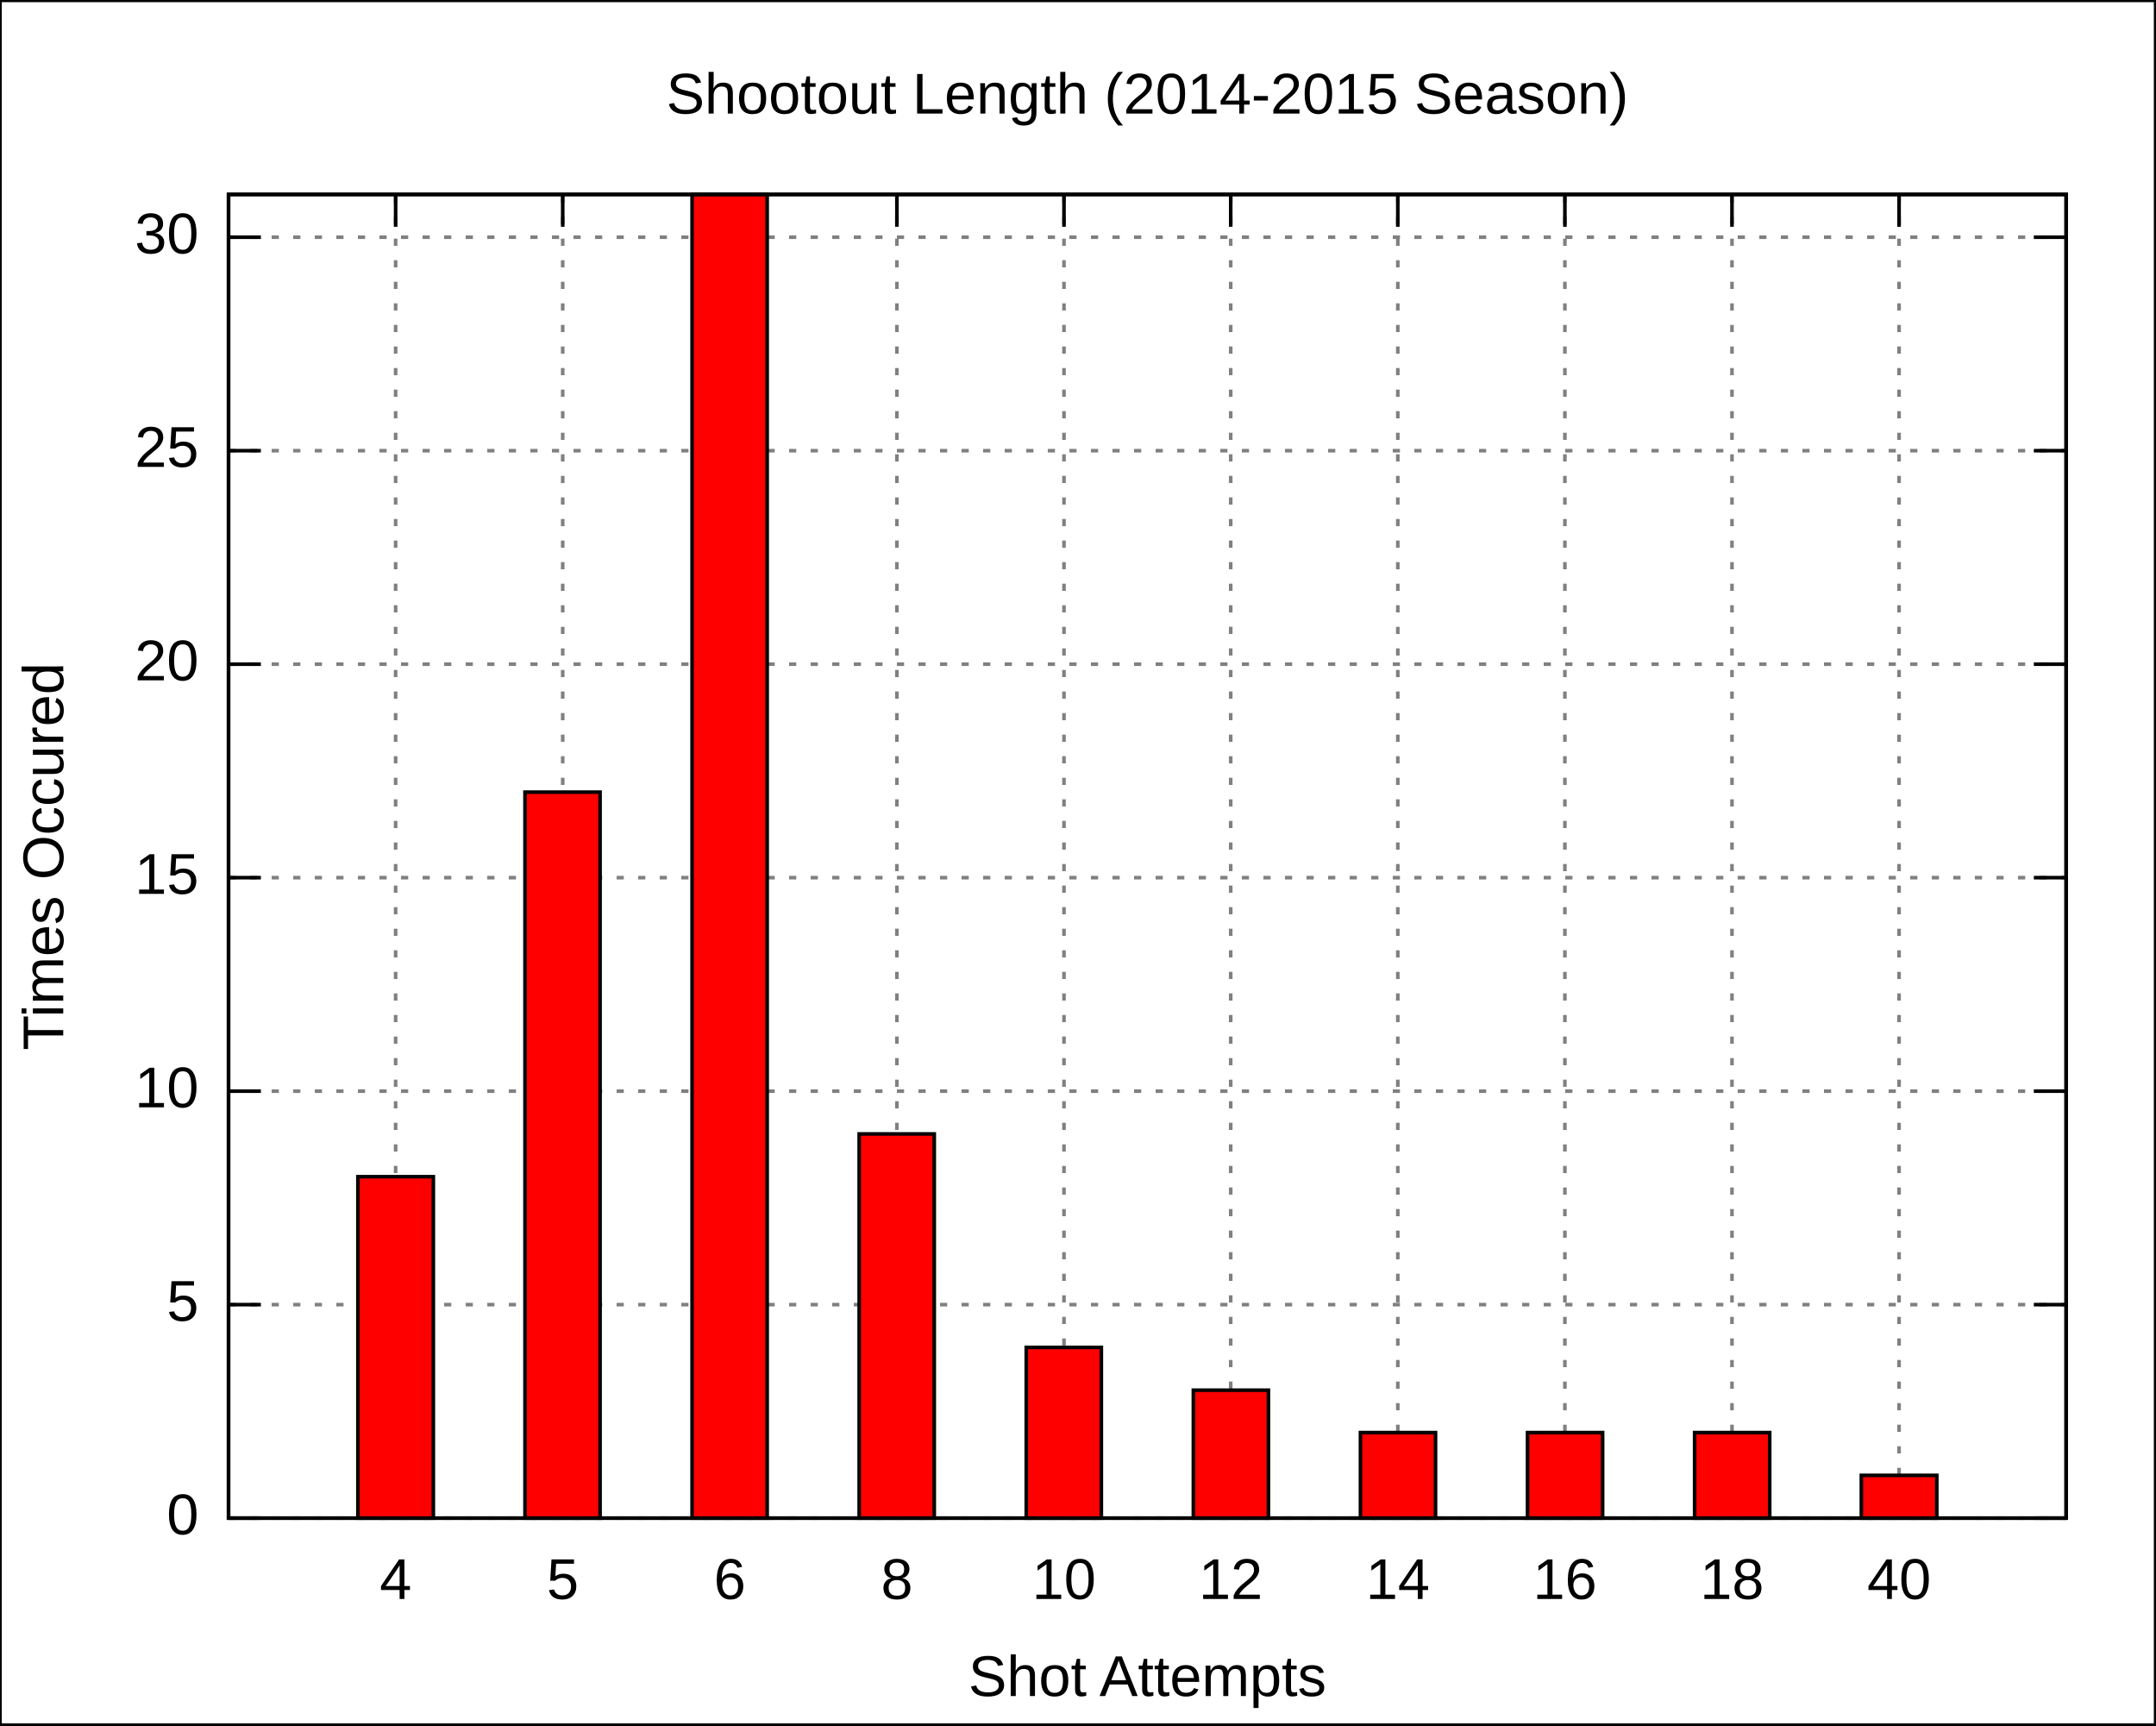
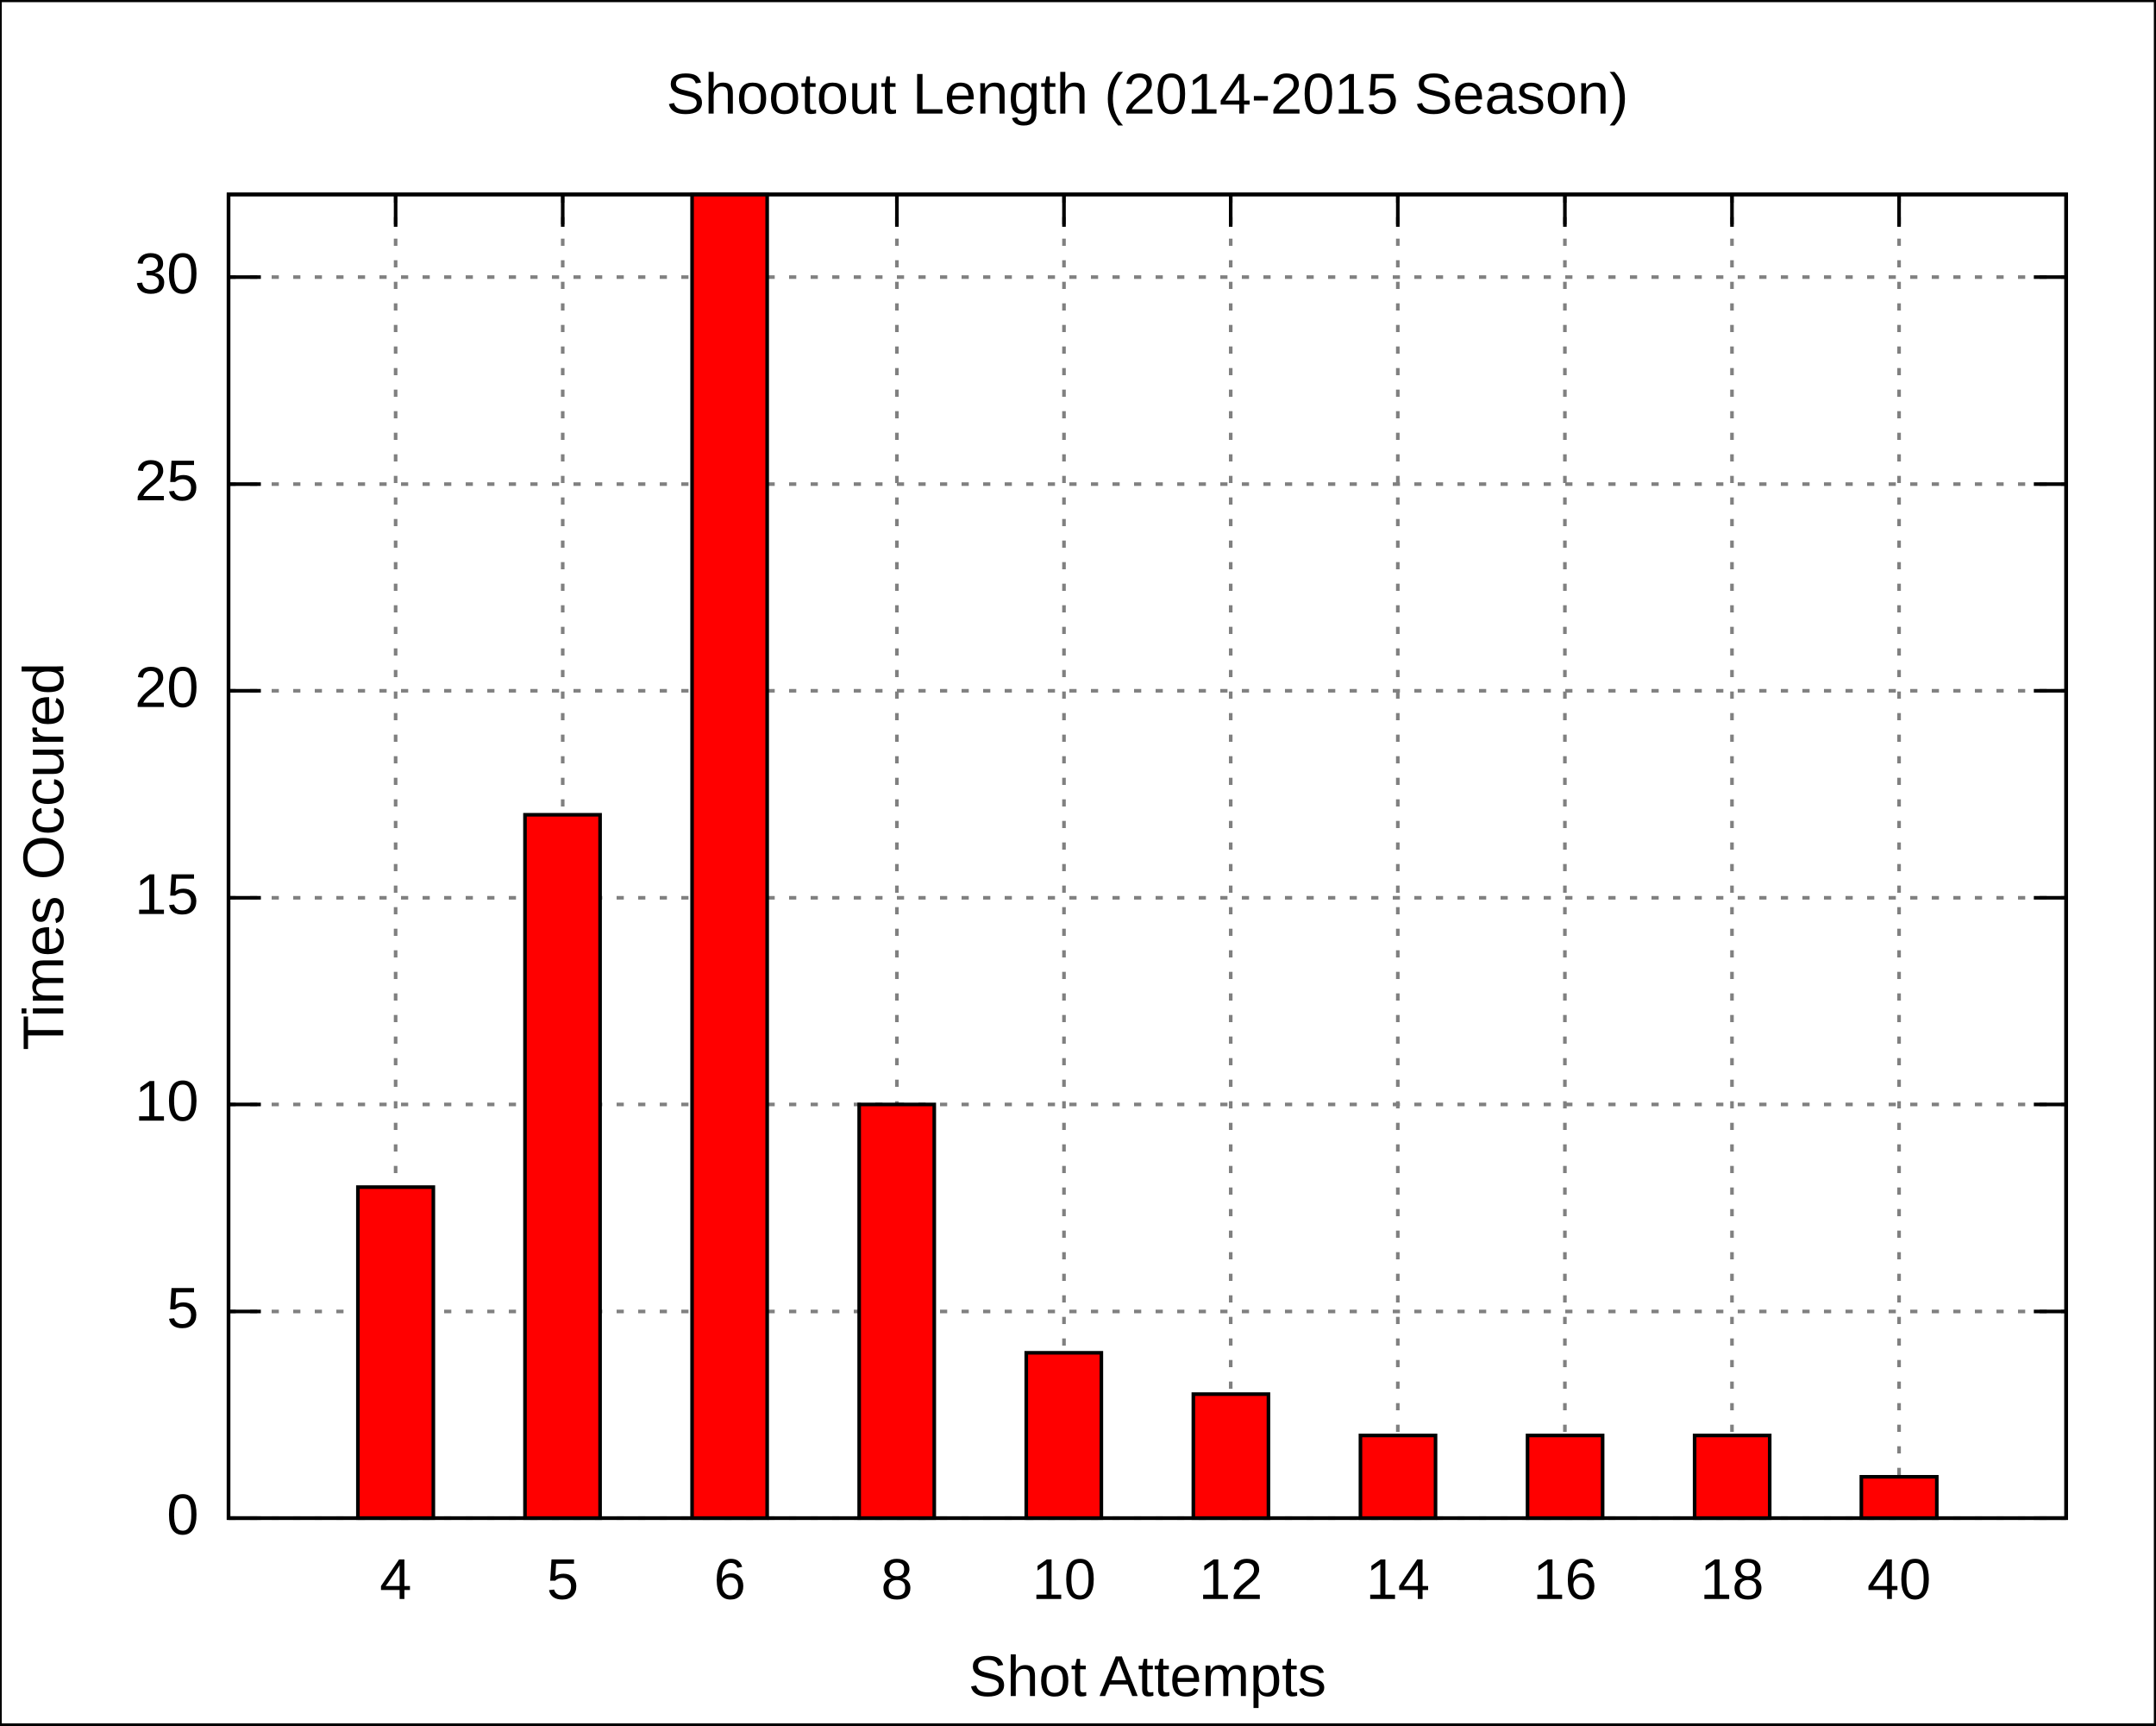
<svg xmlns="http://www.w3.org/2000/svg" xmlns:xlink="http://www.w3.org/1999/xlink" width="600" height="480" viewBox="0 0 600 480">
  <g id="gnuplot_canvas">
    <rect x="0" y="0" width="600" height="480" fill="none" />
    <defs>
      <circle id="gpDot" r="0.5" stroke-width="0.5" />
      <path id="gpPt0" stroke-width="0.222" stroke="currentColor" d="M-1,0 h2 M0,-1 v2" />
      <path id="gpPt1" stroke-width="0.222" stroke="currentColor" d="M-1,-1 L1,1 M1,-1 L-1,1" />
      <path id="gpPt2" stroke-width="0.222" stroke="currentColor" d="M-1,0 L1,0 M0,-1 L0,1 M-1,-1 L1,1 M-1,1 L1,-1" />
      <rect id="gpPt3" stroke-width="0.222" stroke="currentColor" x="-1" y="-1" width="2" height="2" />
      <rect id="gpPt4" stroke-width="0.222" stroke="currentColor" fill="currentColor" x="-1" y="-1" width="2" height="2" />
      <circle id="gpPt5" stroke-width="0.222" stroke="currentColor" cx="0" cy="0" r="1" />
      <use xlink:href="#gpPt5" id="gpPt6" fill="currentColor" stroke="none" />
      <path id="gpPt7" stroke-width="0.222" stroke="currentColor" d="M0,-1.33 L-1.33,0.67 L1.33,0.67 z" />
      <use xlink:href="#gpPt7" id="gpPt8" fill="currentColor" stroke="none" />
      <use xlink:href="#gpPt7" id="gpPt9" stroke="currentColor" transform="rotate(180)" />
      <use xlink:href="#gpPt9" id="gpPt10" fill="currentColor" stroke="none" />
      <use xlink:href="#gpPt3" id="gpPt11" stroke="currentColor" transform="rotate(45)" />
      <use xlink:href="#gpPt11" id="gpPt12" fill="currentColor" stroke="none" />
    </defs>
    <g style="fill:none; color:white; stroke:currentColor; stroke-width:1.00; stroke-linecap:butt; stroke-linejoin:miter">
</g>
    <g style="fill:none; color:black; stroke:currentColor; stroke-width:1.00; stroke-linecap:butt; stroke-linejoin:miter">
      <g style="stroke:none; shape-rendering:crispEdges">
        <polygon fill="rgb(255, 255, 255)" points="0.0,480.0 599.9,480.0 599.9,0.1 0.0,0.1 " />
      </g>
      <path stroke="black" d="M0.0,480.0 L0.0,0.1 L599.9,0.1 L599.9,480.0 L0.0,480.0  " />
    </g>
    <g style="fill:none; color:gray; stroke:currentColor; stroke-width:1.00; stroke-linecap:butt; stroke-linejoin:miter">
      <path stroke="gray" stroke-dasharray=" 2,4" class="gridline" d="M63.6,422.4 L575.0,422.4  " />
    </g>
    <g style="fill:none; color:black; stroke:currentColor; stroke-width:1.00; stroke-linecap:butt; stroke-linejoin:miter">
      <path stroke="black" d="M63.6,422.4 L72.6,422.4 M575.0,422.4 L566.0,422.4  " />
      <g transform="translate(55.3,426.9)" style="stroke:none; fill:black; font-family:Arial; font-size:12.00pt; text-anchor:end">
        <text> 0</text>
      </g>
    </g>
    <g style="fill:none; color:gray; stroke:currentColor; stroke-width:1.00; stroke-linecap:butt; stroke-linejoin:miter">
-       <path stroke="gray" stroke-dasharray=" 2,4" class="gridline" d="M63.6,363.0 L575.0,363.0  " />
-     </g>
-     <g style="fill:none; color:black; stroke:currentColor; stroke-width:1.00; stroke-linecap:butt; stroke-linejoin:miter">
-       <path stroke="black" d="M63.6,363.0 L72.6,363.0 M575.0,363.0 L566.0,363.0  " />
-       <g transform="translate(55.3,367.5)" style="stroke:none; fill:black; font-family:Arial; font-size:12.00pt; text-anchor:end">
+       <path stroke="gray" stroke-dasharray=" 2,4" class="gridline" d="M63.6,364.9 L575.0,364.9  " />
+     </g>
+     <g style="fill:none; color:black; stroke:currentColor; stroke-width:1.00; stroke-linecap:butt; stroke-linejoin:miter">
+       <path stroke="black" d="M63.6,364.9 L72.6,364.9 M575.0,364.9 L566.0,364.9  " />
+       <g transform="translate(55.3,369.4)" style="stroke:none; fill:black; font-family:Arial; font-size:12.00pt; text-anchor:end">
        <text> 5</text>
      </g>
    </g>
    <g style="fill:none; color:gray; stroke:currentColor; stroke-width:1.00; stroke-linecap:butt; stroke-linejoin:miter">
-       <path stroke="gray" stroke-dasharray=" 2,4" class="gridline" d="M63.6,303.6 L575.0,303.6  " />
-     </g>
-     <g style="fill:none; color:black; stroke:currentColor; stroke-width:1.00; stroke-linecap:butt; stroke-linejoin:miter">
-       <path stroke="black" d="M63.6,303.6 L72.6,303.6 M575.0,303.6 L566.0,303.6  " />
-       <g transform="translate(55.3,308.1)" style="stroke:none; fill:black; font-family:Arial; font-size:12.00pt; text-anchor:end">
+       <path stroke="gray" stroke-dasharray=" 2,4" class="gridline" d="M63.6,307.3 L575.0,307.3  " />
+     </g>
+     <g style="fill:none; color:black; stroke:currentColor; stroke-width:1.00; stroke-linecap:butt; stroke-linejoin:miter">
+       <path stroke="black" d="M63.6,307.3 L72.6,307.3 M575.0,307.3 L566.0,307.3  " />
+       <g transform="translate(55.3,311.8)" style="stroke:none; fill:black; font-family:Arial; font-size:12.00pt; text-anchor:end">
        <text> 10</text>
      </g>
    </g>
    <g style="fill:none; color:gray; stroke:currentColor; stroke-width:1.00; stroke-linecap:butt; stroke-linejoin:miter">
-       <path stroke="gray" stroke-dasharray=" 2,4" class="gridline" d="M63.6,244.2 L575.0,244.2  " />
-     </g>
-     <g style="fill:none; color:black; stroke:currentColor; stroke-width:1.00; stroke-linecap:butt; stroke-linejoin:miter">
-       <path stroke="black" d="M63.6,244.2 L72.6,244.2 M575.0,244.2 L566.0,244.2  " />
-       <g transform="translate(55.3,248.7)" style="stroke:none; fill:black; font-family:Arial; font-size:12.00pt; text-anchor:end">
+       <path stroke="gray" stroke-dasharray=" 2,4" class="gridline" d="M63.6,249.8 L575.0,249.8  " />
+     </g>
+     <g style="fill:none; color:black; stroke:currentColor; stroke-width:1.00; stroke-linecap:butt; stroke-linejoin:miter">
+       <path stroke="black" d="M63.6,249.8 L72.6,249.8 M575.0,249.8 L566.0,249.8  " />
+       <g transform="translate(55.3,254.3)" style="stroke:none; fill:black; font-family:Arial; font-size:12.00pt; text-anchor:end">
        <text> 15</text>
      </g>
    </g>
    <g style="fill:none; color:gray; stroke:currentColor; stroke-width:1.00; stroke-linecap:butt; stroke-linejoin:miter">
-       <path stroke="gray" stroke-dasharray=" 2,4" class="gridline" d="M63.6,184.8 L575.0,184.8  " />
-     </g>
-     <g style="fill:none; color:black; stroke:currentColor; stroke-width:1.00; stroke-linecap:butt; stroke-linejoin:miter">
-       <path stroke="black" d="M63.6,184.8 L72.6,184.8 M575.0,184.8 L566.0,184.8  " />
-       <g transform="translate(55.3,189.3)" style="stroke:none; fill:black; font-family:Arial; font-size:12.00pt; text-anchor:end">
+       <path stroke="gray" stroke-dasharray=" 2,4" class="gridline" d="M63.6,192.2 L575.0,192.2  " />
+     </g>
+     <g style="fill:none; color:black; stroke:currentColor; stroke-width:1.00; stroke-linecap:butt; stroke-linejoin:miter">
+       <path stroke="black" d="M63.6,192.2 L72.6,192.2 M575.0,192.2 L566.0,192.2  " />
+       <g transform="translate(55.3,196.7)" style="stroke:none; fill:black; font-family:Arial; font-size:12.00pt; text-anchor:end">
        <text> 20</text>
      </g>
    </g>
    <g style="fill:none; color:gray; stroke:currentColor; stroke-width:1.00; stroke-linecap:butt; stroke-linejoin:miter">
-       <path stroke="gray" stroke-dasharray=" 2,4" class="gridline" d="M63.6,125.4 L575.0,125.4  " />
-     </g>
-     <g style="fill:none; color:black; stroke:currentColor; stroke-width:1.00; stroke-linecap:butt; stroke-linejoin:miter">
-       <path stroke="black" d="M63.6,125.4 L72.6,125.4 M575.0,125.4 L566.0,125.4  " />
-       <g transform="translate(55.3,129.9)" style="stroke:none; fill:black; font-family:Arial; font-size:12.00pt; text-anchor:end">
+       <path stroke="gray" stroke-dasharray=" 2,4" class="gridline" d="M63.6,134.7 L575.0,134.7  " />
+     </g>
+     <g style="fill:none; color:black; stroke:currentColor; stroke-width:1.00; stroke-linecap:butt; stroke-linejoin:miter">
+       <path stroke="black" d="M63.6,134.7 L72.6,134.7 M575.0,134.7 L566.0,134.7  " />
+       <g transform="translate(55.3,139.2)" style="stroke:none; fill:black; font-family:Arial; font-size:12.00pt; text-anchor:end">
        <text> 25</text>
      </g>
    </g>
    <g style="fill:none; color:gray; stroke:currentColor; stroke-width:1.00; stroke-linecap:butt; stroke-linejoin:miter">
-       <path stroke="gray" stroke-dasharray=" 2,4" class="gridline" d="M63.6,66.0 L575.0,66.0  " />
-     </g>
-     <g style="fill:none; color:black; stroke:currentColor; stroke-width:1.00; stroke-linecap:butt; stroke-linejoin:miter">
-       <path stroke="black" d="M63.6,66.0 L72.6,66.0 M575.0,66.0 L566.0,66.0  " />
-       <g transform="translate(55.3,70.5)" style="stroke:none; fill:black; font-family:Arial; font-size:12.00pt; text-anchor:end">
+       <path stroke="gray" stroke-dasharray=" 2,4" class="gridline" d="M63.6,77.1 L575.0,77.1  " />
+     </g>
+     <g style="fill:none; color:black; stroke:currentColor; stroke-width:1.00; stroke-linecap:butt; stroke-linejoin:miter">
+       <path stroke="black" d="M63.6,77.1 L72.6,77.1 M575.0,77.1 L566.0,77.1  " />
+       <g transform="translate(55.3,81.6)" style="stroke:none; fill:black; font-family:Arial; font-size:12.00pt; text-anchor:end">
        <text> 30</text>
      </g>
    </g>
    <g style="fill:none; color:gray; stroke:currentColor; stroke-width:1.00; stroke-linecap:butt; stroke-linejoin:miter">
      <path stroke="gray" stroke-dasharray=" 2,4" class="gridline" d="M110.1,422.4 L110.1,54.1  " />
    </g>
    <g style="fill:none; color:black; stroke:currentColor; stroke-width:1.00; stroke-linecap:butt; stroke-linejoin:miter">
      <path stroke="black" d="M110.1,422.4 L110.1,413.4 M110.1,54.1 L110.1,63.1  " />
      <g transform="translate(110.1,444.9)" style="stroke:none; fill:black; font-family:Arial; font-size:12.00pt; text-anchor:middle">
        <text>4</text>
      </g>
    </g>
    <g style="fill:none; color:gray; stroke:currentColor; stroke-width:1.00; stroke-linecap:butt; stroke-linejoin:miter">
      <path stroke="gray" stroke-dasharray=" 2,4" class="gridline" d="M156.6,422.4 L156.6,54.1  " />
    </g>
    <g style="fill:none; color:black; stroke:currentColor; stroke-width:1.00; stroke-linecap:butt; stroke-linejoin:miter">
      <path stroke="black" d="M156.6,422.4 L156.6,413.4 M156.6,54.1 L156.6,63.1  " />
      <g transform="translate(156.6,444.9)" style="stroke:none; fill:black; font-family:Arial; font-size:12.00pt; text-anchor:middle">
        <text>5</text>
      </g>
    </g>
    <g style="fill:none; color:gray; stroke:currentColor; stroke-width:1.00; stroke-linecap:butt; stroke-linejoin:miter">
      <path stroke="gray" stroke-dasharray=" 2,4" class="gridline" d="M203.1,422.4 L203.1,54.1  " />
    </g>
    <g style="fill:none; color:black; stroke:currentColor; stroke-width:1.00; stroke-linecap:butt; stroke-linejoin:miter">
      <path stroke="black" d="M203.1,422.4 L203.1,413.4 M203.1,54.1 L203.1,63.1  " />
      <g transform="translate(203.1,444.9)" style="stroke:none; fill:black; font-family:Arial; font-size:12.00pt; text-anchor:middle">
        <text>6</text>
      </g>
    </g>
    <g style="fill:none; color:gray; stroke:currentColor; stroke-width:1.00; stroke-linecap:butt; stroke-linejoin:miter">
      <path stroke="gray" stroke-dasharray=" 2,4" class="gridline" d="M249.6,422.4 L249.6,54.1  " />
    </g>
    <g style="fill:none; color:black; stroke:currentColor; stroke-width:1.00; stroke-linecap:butt; stroke-linejoin:miter">
      <path stroke="black" d="M249.6,422.4 L249.6,413.4 M249.6,54.1 L249.6,63.1  " />
      <g transform="translate(249.6,444.9)" style="stroke:none; fill:black; font-family:Arial; font-size:12.00pt; text-anchor:middle">
        <text>8</text>
      </g>
    </g>
    <g style="fill:none; color:gray; stroke:currentColor; stroke-width:1.00; stroke-linecap:butt; stroke-linejoin:miter">
      <path stroke="gray" stroke-dasharray=" 2,4" class="gridline" d="M296.1,422.4 L296.1,54.1  " />
    </g>
    <g style="fill:none; color:black; stroke:currentColor; stroke-width:1.00; stroke-linecap:butt; stroke-linejoin:miter">
      <path stroke="black" d="M296.1,422.4 L296.1,413.4 M296.1,54.1 L296.1,63.1  " />
      <g transform="translate(296.1,444.9)" style="stroke:none; fill:black; font-family:Arial; font-size:12.00pt; text-anchor:middle">
        <text>10</text>
      </g>
    </g>
    <g style="fill:none; color:gray; stroke:currentColor; stroke-width:1.00; stroke-linecap:butt; stroke-linejoin:miter">
      <path stroke="gray" stroke-dasharray=" 2,4" class="gridline" d="M342.5,422.4 L342.5,54.1  " />
    </g>
    <g style="fill:none; color:black; stroke:currentColor; stroke-width:1.00; stroke-linecap:butt; stroke-linejoin:miter">
      <path stroke="black" d="M342.5,422.4 L342.5,413.4 M342.5,54.1 L342.5,63.1  " />
      <g transform="translate(342.5,444.9)" style="stroke:none; fill:black; font-family:Arial; font-size:12.00pt; text-anchor:middle">
        <text>12</text>
      </g>
    </g>
    <g style="fill:none; color:gray; stroke:currentColor; stroke-width:1.00; stroke-linecap:butt; stroke-linejoin:miter">
      <path stroke="gray" stroke-dasharray=" 2,4" class="gridline" d="M389.0,422.4 L389.0,54.1  " />
    </g>
    <g style="fill:none; color:black; stroke:currentColor; stroke-width:1.00; stroke-linecap:butt; stroke-linejoin:miter">
      <path stroke="black" d="M389.0,422.4 L389.0,413.4 M389.0,54.1 L389.0,63.1  " />
      <g transform="translate(389.0,444.9)" style="stroke:none; fill:black; font-family:Arial; font-size:12.00pt; text-anchor:middle">
        <text>14</text>
      </g>
    </g>
    <g style="fill:none; color:gray; stroke:currentColor; stroke-width:1.00; stroke-linecap:butt; stroke-linejoin:miter">
      <path stroke="gray" stroke-dasharray=" 2,4" class="gridline" d="M435.5,422.4 L435.5,54.1  " />
    </g>
    <g style="fill:none; color:black; stroke:currentColor; stroke-width:1.00; stroke-linecap:butt; stroke-linejoin:miter">
      <path stroke="black" d="M435.5,422.4 L435.5,413.4 M435.5,54.1 L435.5,63.1  " />
      <g transform="translate(435.5,444.9)" style="stroke:none; fill:black; font-family:Arial; font-size:12.00pt; text-anchor:middle">
        <text>16</text>
      </g>
    </g>
    <g style="fill:none; color:gray; stroke:currentColor; stroke-width:1.00; stroke-linecap:butt; stroke-linejoin:miter">
      <path stroke="gray" stroke-dasharray=" 2,4" class="gridline" d="M482.0,422.4 L482.0,54.1  " />
    </g>
    <g style="fill:none; color:black; stroke:currentColor; stroke-width:1.00; stroke-linecap:butt; stroke-linejoin:miter">
      <path stroke="black" d="M482.0,422.4 L482.0,413.4 M482.0,54.1 L482.0,63.1  " />
      <g transform="translate(482.0,444.9)" style="stroke:none; fill:black; font-family:Arial; font-size:12.00pt; text-anchor:middle">
        <text>18</text>
      </g>
    </g>
    <g style="fill:none; color:gray; stroke:currentColor; stroke-width:1.00; stroke-linecap:butt; stroke-linejoin:miter">
      <path stroke="gray" stroke-dasharray=" 2,4" class="gridline" d="M528.5,422.4 L528.5,54.1  " />
    </g>
    <g style="fill:none; color:black; stroke:currentColor; stroke-width:1.00; stroke-linecap:butt; stroke-linejoin:miter">
      <path stroke="black" d="M528.5,422.4 L528.5,413.4 M528.5,54.1 L528.5,63.1  " />
      <g transform="translate(528.5,444.9)" style="stroke:none; fill:black; font-family:Arial; font-size:12.00pt; text-anchor:middle">
        <text>40</text>
      </g>
      <path stroke="black" d="M63.6,54.1 L63.6,422.4 L575.0,422.4 L575.0,54.1 L63.6,54.1 Z  " />
      <g transform="translate(17.6,238.3) rotate(270)" style="stroke:none; fill:black; font-family:Arial; font-size:12.00pt; text-anchor:middle">
        <text>Times Occured</text>
      </g>
      <g transform="translate(319.3,471.9)" style="stroke:none; fill:black; font-family:Arial; font-size:12.00pt; text-anchor:middle">
        <text>Shot Attempts</text>
      </g>
      <g transform="translate(319.3,31.6)" style="stroke:none; fill:black; font-family:Arial; font-size:12.00pt; text-anchor:middle">
        <text>Shootout Length (2014-2015 Season)</text>
      </g>
    </g>
    <g id="gnuplot_plot_1">
      <g style="fill:none; color:red; stroke:currentColor; stroke-width:1.00; stroke-linecap:butt; stroke-linejoin:miter">
        <g style="stroke:none; shape-rendering:crispEdges">
-           <polygon fill="red" points="99.6,422.4 120.7,422.4 120.7,327.3 99.6,327.3 " />
-         </g>
-         <path stroke="black" d="M99.6,422.4 L99.6,327.4 L120.6,327.4 L120.6,422.4 L99.6,422.4 Z  " />
-         <g style="stroke:none; shape-rendering:crispEdges">
-           <polygon fill="currentColor" points="146.1,422.4 167.1,422.4 167.1,220.3 146.1,220.3 " />
-         </g>
-         <path stroke="black" d="M146.1,422.4 L146.1,220.4 L167.0,220.4 L167.0,422.4 L146.1,422.4 Z  " />
+           <polygon fill="red" points="99.6,422.4 120.7,422.4 120.7,330.2 99.6,330.2 " />
+         </g>
+         <path stroke="black" d="M99.6,422.4 L99.6,330.3 L120.6,330.3 L120.6,422.4 L99.6,422.4 Z  " />
+         <g style="stroke:none; shape-rendering:crispEdges">
+           <polygon fill="currentColor" points="146.1,422.4 167.1,422.4 167.1,226.6 146.1,226.6 " />
+         </g>
+         <path stroke="black" d="M146.1,422.4 L146.1,226.7 L167.0,226.7 L167.0,422.4 L146.1,422.4 Z  " />
        <g style="stroke:none; shape-rendering:crispEdges">
          <polygon fill="currentColor" points="192.6,422.4 213.6,422.4 213.6,54.0 192.6,54.0 " />
        </g>
        <path stroke="black" d="M192.6,422.4 L192.6,54.1 L213.5,54.1 L213.5,422.4 L192.6,422.4 Z  " />
        <g style="stroke:none; shape-rendering:crispEdges">
-           <polygon fill="currentColor" points="239.1,422.4 260.1,422.4 260.1,315.4 239.1,315.4 " />
-         </g>
-         <path stroke="black" d="M239.1,422.4 L239.1,315.5 L260.0,315.5 L260.0,422.4 L239.1,422.4 Z  " />
-         <g style="stroke:none; shape-rendering:crispEdges">
-           <polygon fill="currentColor" points="285.6,422.4 306.6,422.4 306.6,374.8 285.6,374.8 " />
-         </g>
-         <path stroke="black" d="M285.6,422.4 L285.6,374.9 L306.5,374.9 L306.5,422.4 L285.6,422.4 Z  " />
-         <g style="stroke:none; shape-rendering:crispEdges">
-           <polygon fill="currentColor" points="332.1,422.4 353.1,422.4 353.1,386.7 332.1,386.7 " />
-         </g>
-         <path stroke="black" d="M332.1,422.4 L332.1,386.8 L353.0,386.8 L353.0,422.4 L332.1,422.4 Z  " />
-         <g style="stroke:none; shape-rendering:crispEdges">
-           <polygon fill="currentColor" points="378.6,422.4 399.6,422.4 399.6,398.5 378.6,398.5 " />
-         </g>
-         <path stroke="black" d="M378.6,422.4 L378.6,398.6 L399.5,398.6 L399.5,422.4 L378.6,422.4 Z  " />
-         <g style="stroke:none; shape-rendering:crispEdges">
-           <polygon fill="currentColor" points="425.1,422.4 446.1,422.4 446.1,398.5 425.1,398.5 " />
-         </g>
-         <path stroke="black" d="M425.1,422.4 L425.1,398.6 L446.0,398.6 L446.0,422.4 L425.1,422.4 Z  " />
-         <g style="stroke:none; shape-rendering:crispEdges">
-           <polygon fill="currentColor" points="471.6,422.4 492.6,422.4 492.6,398.5 471.6,398.5 " />
-         </g>
-         <path stroke="black" d="M471.6,422.4 L471.6,398.6 L492.5,398.6 L492.5,422.4 L471.6,422.4 Z  " />
-         <g style="stroke:none; shape-rendering:crispEdges">
-           <polygon fill="currentColor" points="518.0,422.4 539.1,422.4 539.1,410.4 518.0,410.4 " />
-         </g>
-         <path stroke="black" d="M518.0,422.4 L518.0,410.5 L539.0,410.5 L539.0,422.4 L518.0,422.4 Z  " />
+           <polygon fill="currentColor" points="239.1,422.4 260.1,422.4 260.1,307.2 239.1,307.2 " />
+         </g>
+         <path stroke="black" d="M239.1,422.4 L239.1,307.3 L260.0,307.3 L260.0,422.4 L239.1,422.4 Z  " />
+         <g style="stroke:none; shape-rendering:crispEdges">
+           <polygon fill="currentColor" points="285.6,422.4 306.6,422.4 306.6,376.3 285.6,376.3 " />
+         </g>
+         <path stroke="black" d="M285.6,422.4 L285.6,376.4 L306.5,376.4 L306.5,422.4 L285.6,422.4 Z  " />
+         <g style="stroke:none; shape-rendering:crispEdges">
+           <polygon fill="currentColor" points="332.1,422.4 353.1,422.4 353.1,387.8 332.1,387.8 " />
+         </g>
+         <path stroke="black" d="M332.1,422.4 L332.1,387.9 L353.0,387.9 L353.0,422.4 L332.1,422.4 Z  " />
+         <g style="stroke:none; shape-rendering:crispEdges">
+           <polygon fill="currentColor" points="378.6,422.4 399.6,422.4 399.6,399.3 378.6,399.3 " />
+         </g>
+         <path stroke="black" d="M378.6,422.4 L378.6,399.4 L399.5,399.4 L399.5,422.4 L378.6,422.4 Z  " />
+         <g style="stroke:none; shape-rendering:crispEdges">
+           <polygon fill="currentColor" points="425.1,422.4 446.1,422.4 446.1,399.3 425.1,399.3 " />
+         </g>
+         <path stroke="black" d="M425.1,422.4 L425.1,399.4 L446.0,399.4 L446.0,422.4 L425.1,422.4 Z  " />
+         <g style="stroke:none; shape-rendering:crispEdges">
+           <polygon fill="currentColor" points="471.6,422.4 492.6,422.4 492.6,399.3 471.6,399.3 " />
+         </g>
+         <path stroke="black" d="M471.6,422.4 L471.6,399.4 L492.5,399.4 L492.5,422.4 L471.6,422.4 Z  " />
+         <g style="stroke:none; shape-rendering:crispEdges">
+           <polygon fill="currentColor" points="518.0,422.4 539.1,422.4 539.1,410.8 518.0,410.8 " />
+         </g>
+         <path stroke="black" d="M518.0,422.4 L518.0,410.9 L539.0,410.9 L539.0,422.4 L518.0,422.4 Z  " />
      </g>
    </g>
    <g style="fill:none; color:black; stroke:currentColor; stroke-width:1.00; stroke-linecap:butt; stroke-linejoin:miter">
      <path stroke="black" d="M63.6,54.1 L63.6,422.4 L575.0,422.4 L575.0,54.1 L63.6,54.1 Z  " />
    </g>
  </g>
</svg>
